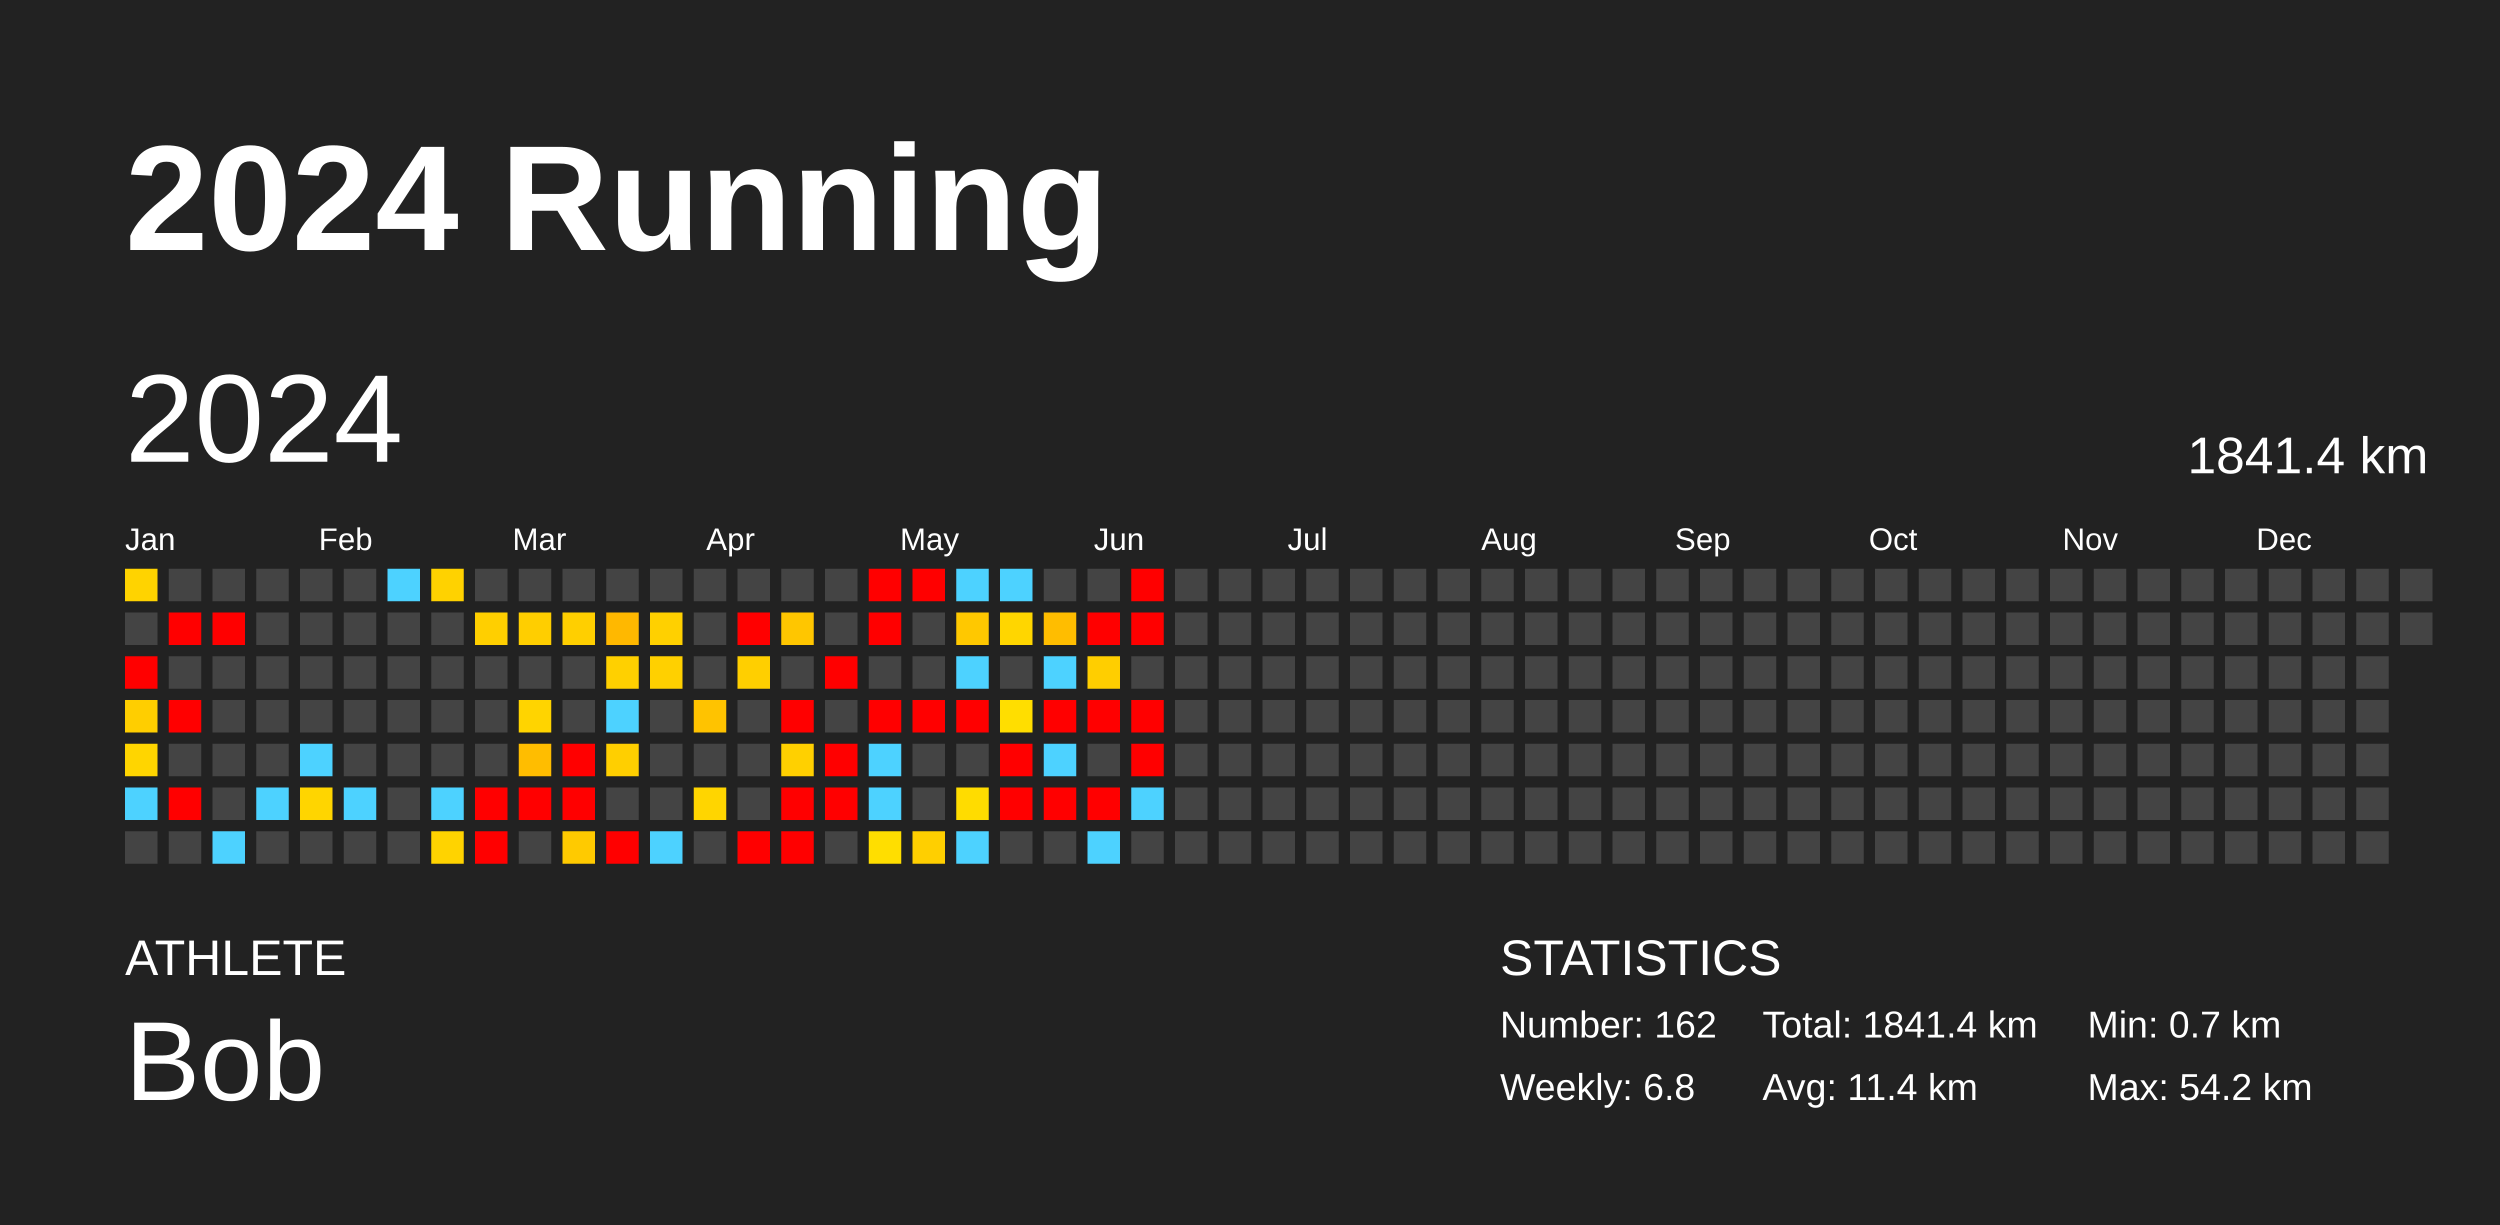
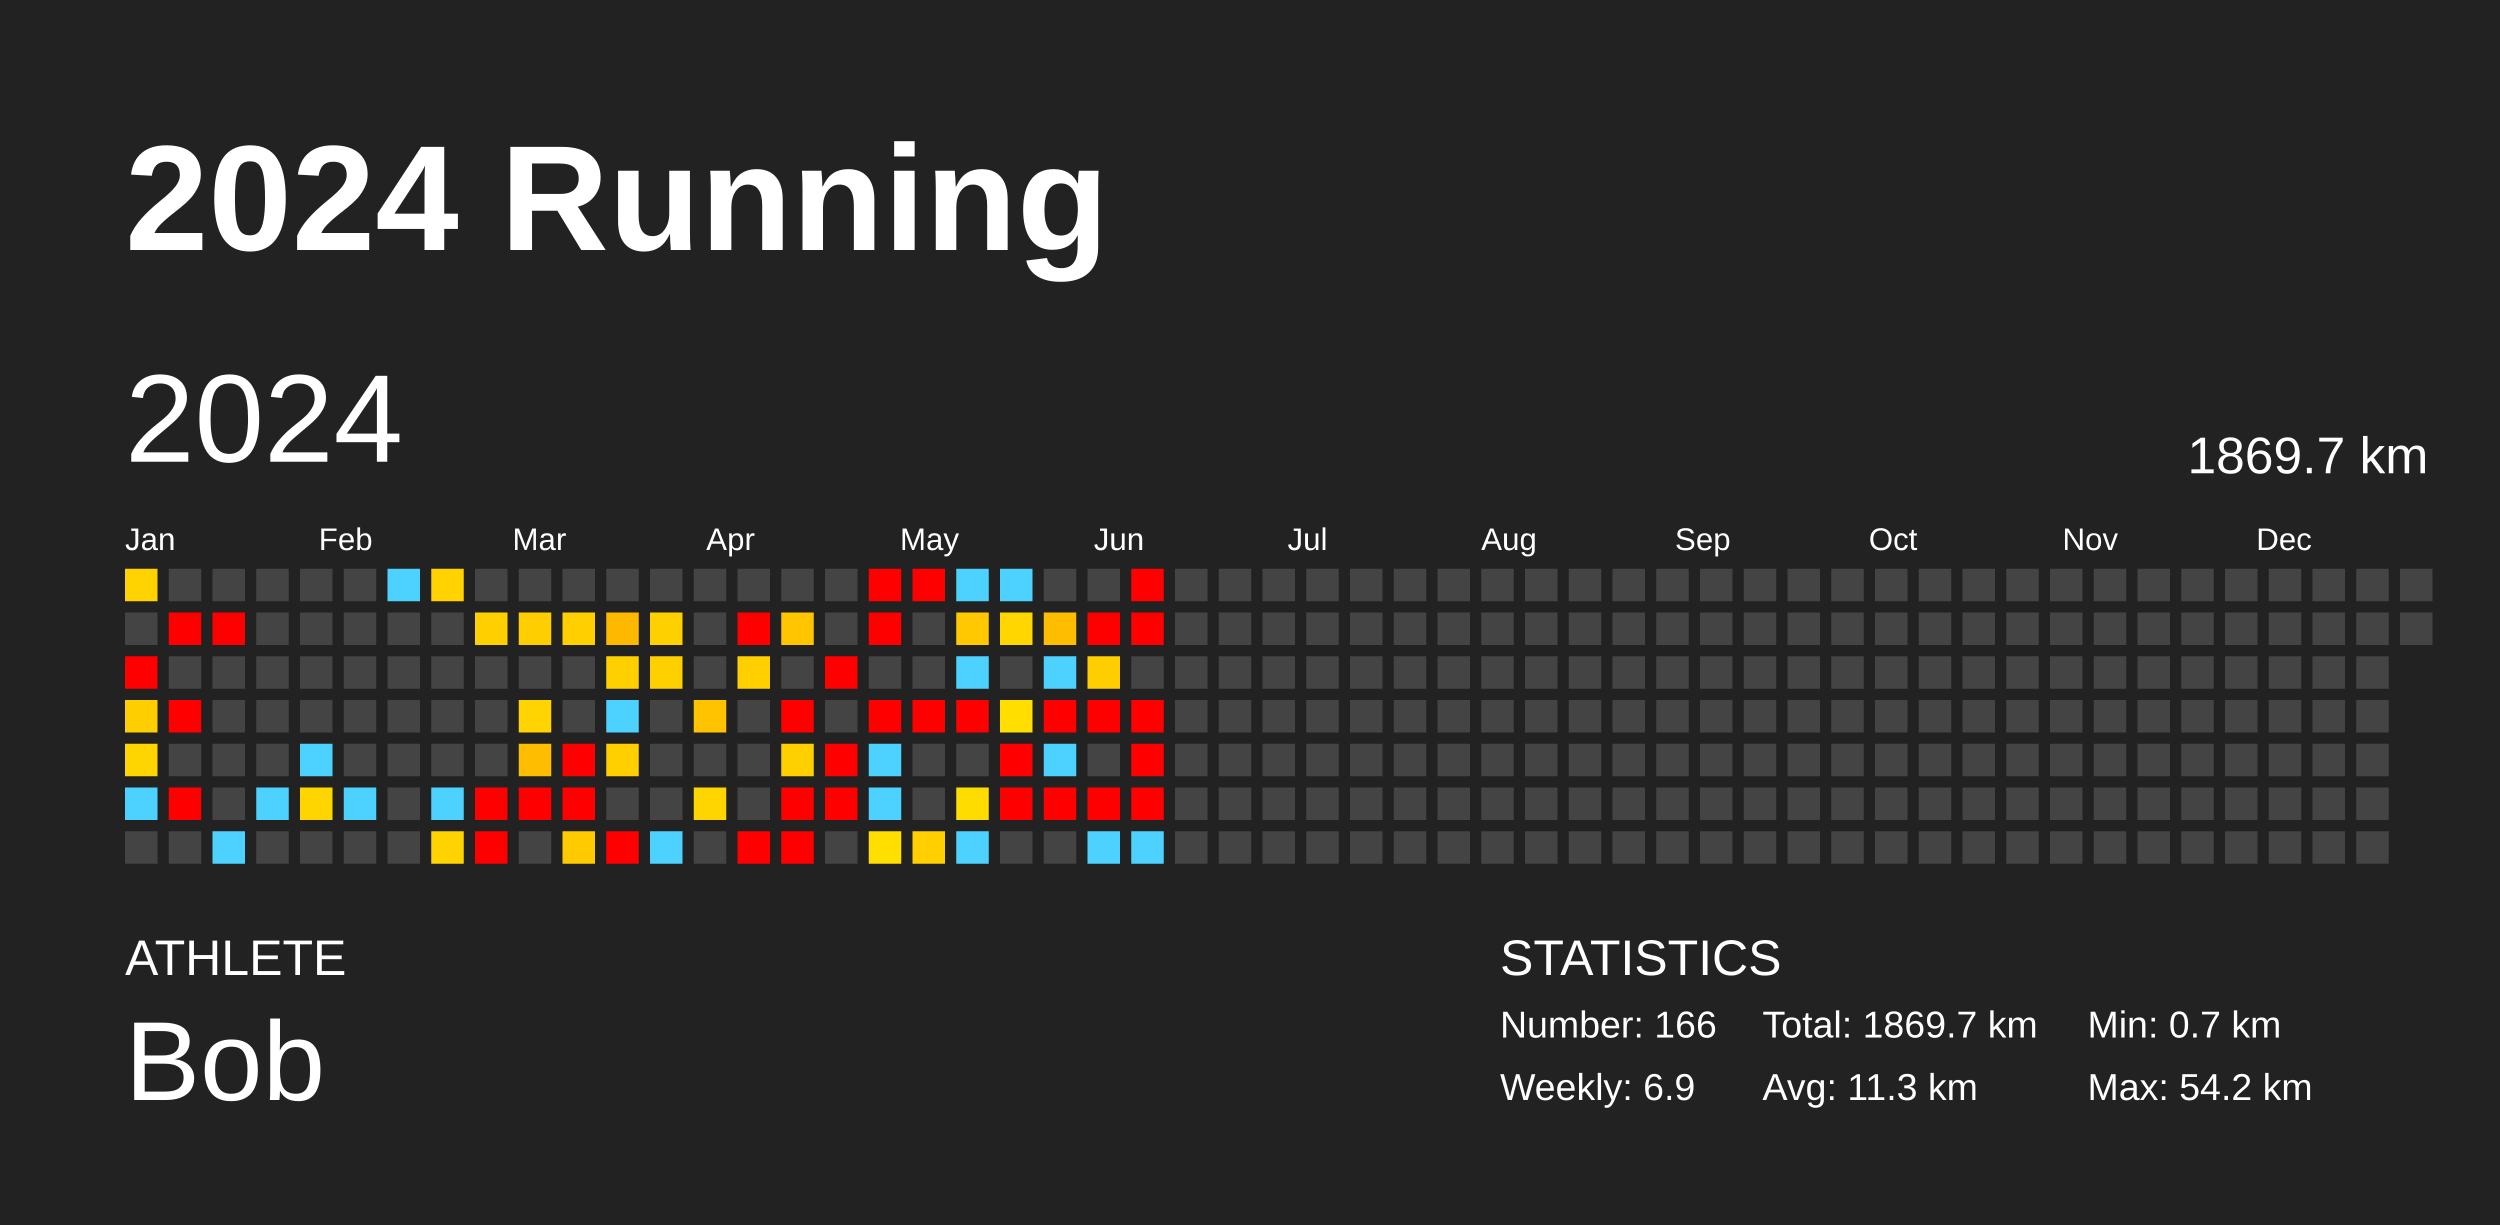
<svg xmlns="http://www.w3.org/2000/svg" baseProfile="full" height="98mm" version="1.1" viewBox="0,0,200,98" width="200mm">
  <defs />
  <rect fill="#222222" height="98" width="200" x="0" y="0" />
  <text fill="#FFFFFF" style="font-size:12px; font-family:Arial; font-weight:bold;" x="10" y="20">2024 Running</text>
  <text fill="#FFFFFF" style="font-size:4px; font-family:Arial" x="10" y="78">ATHLETE</text>
  <text fill="#FFFFFF" style="font-size:9px; font-family:Arial" x="10" y="88">Bob</text>
  <text fill="#FFFFFF" style="font-size:4px; font-family:Arial" x="120" y="78">STATISTICS</text>
-   <text fill="#FFFFFF" style="font-size:3px; font-family:Arial" x="120" y="83">Number: 162</text>
-   <text fill="#FFFFFF" style="font-size:3px; font-family:Arial" x="120" y="88">Weekly: 6.8</text>
-   <text fill="#FFFFFF" style="font-size:3px; font-family:Arial" x="141" y="83">Total: 1841.4 km</text>
-   <text fill="#FFFFFF" style="font-size:3px; font-family:Arial" x="141" y="88">Avg: 11.4 km</text>
+   <text fill="#FFFFFF" style="font-size:3px; font-family:Arial" x="120" y="83">Number: 166</text>
+   <text fill="#FFFFFF" style="font-size:3px; font-family:Arial" x="120" y="88">Weekly: 6.9</text>
+   <text fill="#FFFFFF" style="font-size:3px; font-family:Arial" x="141" y="83">Total: 1869.7 km</text>
+   <text fill="#FFFFFF" style="font-size:3px; font-family:Arial" x="141" y="88">Avg: 11.3 km</text>
  <text fill="#FFFFFF" style="font-size:3px; font-family:Arial" x="167" y="83">Min: 0.7 km</text>
  <text fill="#FFFFFF" style="font-size:3px; font-family:Arial" x="167" y="88">Max: 54.2 km</text>
  <text dominant-baseline="hanging" fill="#FFFFFF" style="font-size:10.0px; font-family:Arial;" x="10" y="30">2024</text>
-   <text dominant-baseline="hanging" fill="#FFFFFF" style="font-size:4.125px; font-family:Arial;" x="175" y="35">1841.4 km</text>
+   <text dominant-baseline="hanging" fill="#FFFFFF" style="font-size:4.125px; font-family:Arial;" x="175" y="35">1869.7 km</text>
  <text fill="#FFFFFF" style="font-size:2.5px; font-family:Arial" x="10.0" y="44">Jan</text>
  <text fill="#FFFFFF" style="font-size:2.5px; font-family:Arial" x="25.5" y="44">Feb</text>
  <text fill="#FFFFFF" style="font-size:2.5px; font-family:Arial" x="41.0" y="44">Mar</text>
  <text fill="#FFFFFF" style="font-size:2.5px; font-family:Arial" x="56.5" y="44">Apr</text>
  <text fill="#FFFFFF" style="font-size:2.5px; font-family:Arial" x="72.0" y="44">May</text>
  <text fill="#FFFFFF" style="font-size:2.5px; font-family:Arial" x="87.5" y="44">Jun</text>
  <text fill="#FFFFFF" style="font-size:2.5px; font-family:Arial" x="103.0" y="44">Jul</text>
  <text fill="#FFFFFF" style="font-size:2.5px; font-family:Arial" x="118.5" y="44">Aug</text>
  <text fill="#FFFFFF" style="font-size:2.5px; font-family:Arial" x="134.0" y="44">Sep</text>
  <text fill="#FFFFFF" style="font-size:2.5px; font-family:Arial" x="149.5" y="44">Oct</text>
  <text fill="#FFFFFF" style="font-size:2.5px; font-family:Arial" x="165.0" y="44">Nov</text>
  <text fill="#FFFFFF" style="font-size:2.5px; font-family:Arial" x="180.5" y="44">Dec</text>
  <rect fill="#ffd300" height="2.6" width="2.6" x="10.0" y="45.5" />
  <rect fill="#444444" height="2.6" width="2.6" x="10.0" y="49.0" />
  <rect fill="red" height="2.6" width="2.6" x="10.0" y="52.5" />
  <rect fill="#ffce00" height="2.6" width="2.6" x="10.0" y="56.0" />
  <rect fill="#ffd500" height="2.6" width="2.6" x="10.0" y="59.5" />
  <rect fill="#4dd2ff" height="2.6" width="2.6" x="10.0" y="63.0" />
  <rect fill="#444444" height="2.6" width="2.6" x="10.0" y="66.5" />
  <rect fill="#444444" height="2.6" width="2.6" x="13.5" y="45.5" />
  <rect fill="red" height="2.6" width="2.6" x="13.5" y="49.0" />
  <rect fill="#444444" height="2.6" width="2.6" x="13.5" y="52.5" />
  <rect fill="red" height="2.6" width="2.6" x="13.5" y="56.0" />
  <rect fill="#444444" height="2.6" width="2.6" x="13.5" y="59.5" />
  <rect fill="red" height="2.6" width="2.6" x="13.5" y="63.0" />
  <rect fill="#444444" height="2.6" width="2.6" x="13.5" y="66.5" />
  <rect fill="#444444" height="2.6" width="2.6" x="17.0" y="45.5" />
  <rect fill="red" height="2.6" width="2.6" x="17.0" y="49.0" />
  <rect fill="#444444" height="2.6" width="2.6" x="17.0" y="52.5" />
  <rect fill="#444444" height="2.6" width="2.6" x="17.0" y="56.0" />
  <rect fill="#444444" height="2.6" width="2.6" x="17.0" y="59.5" />
  <rect fill="#444444" height="2.6" width="2.6" x="17.0" y="63.0" />
  <rect fill="#4dd2ff" height="2.6" width="2.6" x="17.0" y="66.5" />
  <rect fill="#444444" height="2.6" width="2.6" x="20.5" y="45.5" />
  <rect fill="#444444" height="2.6" width="2.6" x="20.5" y="49.0" />
  <rect fill="#444444" height="2.6" width="2.6" x="20.5" y="52.5" />
  <rect fill="#444444" height="2.6" width="2.6" x="20.5" y="56.0" />
  <rect fill="#444444" height="2.6" width="2.6" x="20.5" y="59.5" />
  <rect fill="#4dd2ff" height="2.6" width="2.6" x="20.5" y="63.0" />
  <rect fill="#444444" height="2.6" width="2.6" x="20.5" y="66.5" />
  <rect fill="#444444" height="2.6" width="2.6" x="24.0" y="45.5" />
  <rect fill="#444444" height="2.6" width="2.6" x="24.0" y="49.0" />
  <rect fill="#444444" height="2.6" width="2.6" x="24.0" y="52.5" />
  <rect fill="#444444" height="2.6" width="2.6" x="24.0" y="56.0" />
  <rect fill="#4dd2ff" height="2.6" width="2.6" x="24.0" y="59.5" />
  <rect fill="#ffd500" height="2.6" width="2.6" x="24.0" y="63.0" />
  <rect fill="#444444" height="2.6" width="2.6" x="24.0" y="66.5" />
  <rect fill="#444444" height="2.6" width="2.6" x="27.5" y="45.5" />
  <rect fill="#444444" height="2.6" width="2.6" x="27.5" y="49.0" />
  <rect fill="#444444" height="2.6" width="2.6" x="27.5" y="52.5" />
  <rect fill="#444444" height="2.6" width="2.6" x="27.5" y="56.0" />
  <rect fill="#444444" height="2.6" width="2.6" x="27.5" y="59.5" />
  <rect fill="#4dd2ff" height="2.6" width="2.6" x="27.5" y="63.0" />
  <rect fill="#444444" height="2.6" width="2.6" x="27.5" y="66.5" />
  <rect fill="#4dd2ff" height="2.6" width="2.6" x="31.0" y="45.5" />
  <rect fill="#444444" height="2.6" width="2.6" x="31.0" y="49.0" />
  <rect fill="#444444" height="2.6" width="2.6" x="31.0" y="52.5" />
  <rect fill="#444444" height="2.6" width="2.6" x="31.0" y="56.0" />
  <rect fill="#444444" height="2.6" width="2.6" x="31.0" y="59.5" />
  <rect fill="#444444" height="2.6" width="2.6" x="31.0" y="63.0" />
  <rect fill="#444444" height="2.6" width="2.6" x="31.0" y="66.5" />
  <rect fill="#ffd200" height="2.6" width="2.6" x="34.5" y="45.5" />
  <rect fill="#444444" height="2.6" width="2.6" x="34.5" y="49.0" />
  <rect fill="#444444" height="2.6" width="2.6" x="34.5" y="52.5" />
  <rect fill="#444444" height="2.6" width="2.6" x="34.5" y="56.0" />
  <rect fill="#444444" height="2.6" width="2.6" x="34.5" y="59.5" />
  <rect fill="#4dd2ff" height="2.6" width="2.6" x="34.5" y="63.0" />
  <rect fill="#ffd300" height="2.6" width="2.6" x="34.5" y="66.5" />
  <rect fill="#444444" height="2.6" width="2.6" x="38.0" y="45.5" />
  <rect fill="#ffcf00" height="2.6" width="2.6" x="38.0" y="49.0" />
  <rect fill="#444444" height="2.6" width="2.6" x="38.0" y="52.5" />
  <rect fill="#444444" height="2.6" width="2.6" x="38.0" y="56.0" />
  <rect fill="#444444" height="2.6" width="2.6" x="38.0" y="59.5" />
  <rect fill="red" height="2.6" width="2.6" x="38.0" y="63.0" />
  <rect fill="red" height="2.6" width="2.6" x="38.0" y="66.5" />
  <rect fill="#444444" height="2.6" width="2.6" x="41.5" y="45.5" />
  <rect fill="#ffce00" height="2.6" width="2.6" x="41.5" y="49.0" />
  <rect fill="#444444" height="2.6" width="2.6" x="41.5" y="52.5" />
  <rect fill="#ffd400" height="2.6" width="2.6" x="41.5" y="56.0" />
  <rect fill="#ffbd00" height="2.6" width="2.6" x="41.5" y="59.5" />
  <rect fill="red" height="2.6" width="2.6" x="41.5" y="63.0" />
  <rect fill="#444444" height="2.6" width="2.6" x="41.5" y="66.5" />
  <rect fill="#444444" height="2.6" width="2.6" x="45.0" y="45.5" />
  <rect fill="#ffcf00" height="2.6" width="2.6" x="45.0" y="49.0" />
  <rect fill="#444444" height="2.6" width="2.6" x="45.0" y="52.5" />
  <rect fill="#444444" height="2.6" width="2.6" x="45.0" y="56.0" />
  <rect fill="red" height="2.6" width="2.6" x="45.0" y="59.5" />
  <rect fill="red" height="2.6" width="2.6" x="45.0" y="63.0" />
  <rect fill="#ffca00" height="2.6" width="2.6" x="45.0" y="66.5" />
  <rect fill="#444444" height="2.6" width="2.6" x="48.5" y="45.5" />
  <rect fill="#ffb800" height="2.6" width="2.6" x="48.5" y="49.0" />
  <rect fill="#ffd000" height="2.6" width="2.6" x="48.5" y="52.5" />
  <rect fill="#4dd2ff" height="2.6" width="2.6" x="48.5" y="56.0" />
  <rect fill="#ffcf00" height="2.6" width="2.6" x="48.5" y="59.5" />
  <rect fill="#444444" height="2.6" width="2.6" x="48.5" y="63.0" />
  <rect fill="red" height="2.6" width="2.6" x="48.5" y="66.5" />
  <rect fill="#444444" height="2.6" width="2.6" x="52.0" y="45.5" />
  <rect fill="#ffd000" height="2.6" width="2.6" x="52.0" y="49.0" />
  <rect fill="#ffd000" height="2.6" width="2.6" x="52.0" y="52.5" />
  <rect fill="#444444" height="2.6" width="2.6" x="52.0" y="56.0" />
  <rect fill="#444444" height="2.6" width="2.6" x="52.0" y="59.5" />
  <rect fill="#444444" height="2.6" width="2.6" x="52.0" y="63.0" />
  <rect fill="#4dd2ff" height="2.6" width="2.6" x="52.0" y="66.5" />
  <rect fill="#444444" height="2.6" width="2.6" x="55.5" y="45.5" />
  <rect fill="#444444" height="2.6" width="2.6" x="55.5" y="49.0" />
  <rect fill="#444444" height="2.6" width="2.6" x="55.5" y="52.5" />
  <rect fill="#ffc300" height="2.6" width="2.6" x="55.5" y="56.0" />
  <rect fill="#444444" height="2.6" width="2.6" x="55.5" y="59.5" />
  <rect fill="#ffd500" height="2.6" width="2.6" x="55.5" y="63.0" />
  <rect fill="#444444" height="2.6" width="2.6" x="55.5" y="66.5" />
  <rect fill="#444444" height="2.6" width="2.6" x="59.0" y="45.5" />
  <rect fill="red" height="2.6" width="2.6" x="59.0" y="49.0" />
  <rect fill="#ffcf00" height="2.6" width="2.6" x="59.0" y="52.5" />
  <rect fill="#444444" height="2.6" width="2.6" x="59.0" y="56.0" />
  <rect fill="#444444" height="2.6" width="2.6" x="59.0" y="59.5" />
  <rect fill="#444444" height="2.6" width="2.6" x="59.0" y="63.0" />
  <rect fill="red" height="2.6" width="2.6" x="59.0" y="66.5" />
  <rect fill="#444444" height="2.6" width="2.6" x="62.5" y="45.5" />
  <rect fill="#ffc600" height="2.6" width="2.6" x="62.5" y="49.0" />
  <rect fill="#444444" height="2.6" width="2.6" x="62.5" y="52.5" />
  <rect fill="red" height="2.6" width="2.6" x="62.5" y="56.0" />
  <rect fill="#ffd000" height="2.6" width="2.6" x="62.5" y="59.5" />
  <rect fill="red" height="2.6" width="2.6" x="62.5" y="63.0" />
  <rect fill="red" height="2.6" width="2.6" x="62.5" y="66.5" />
  <rect fill="#444444" height="2.6" width="2.6" x="66.0" y="45.5" />
  <rect fill="#444444" height="2.6" width="2.6" x="66.0" y="49.0" />
  <rect fill="red" height="2.6" width="2.6" x="66.0" y="52.5" />
  <rect fill="#444444" height="2.6" width="2.6" x="66.0" y="56.0" />
  <rect fill="red" height="2.6" width="2.6" x="66.0" y="59.5" />
  <rect fill="red" height="2.6" width="2.6" x="66.0" y="63.0" />
  <rect fill="#444444" height="2.6" width="2.6" x="66.0" y="66.5" />
  <rect fill="red" height="2.6" width="2.6" x="69.5" y="45.5" />
  <rect fill="red" height="2.6" width="2.6" x="69.5" y="49.0" />
  <rect fill="#444444" height="2.6" width="2.6" x="69.5" y="52.5" />
  <rect fill="red" height="2.6" width="2.6" x="69.5" y="56.0" />
  <rect fill="#4dd2ff" height="2.6" width="2.6" x="69.5" y="59.5" />
  <rect fill="#4dd2ff" height="2.6" width="2.6" x="69.5" y="63.0" />
  <rect fill="#ffde00" height="2.6" width="2.6" x="69.5" y="66.5" />
  <rect fill="red" height="2.6" width="2.6" x="73.0" y="45.5" />
  <rect fill="#444444" height="2.6" width="2.6" x="73.0" y="49.0" />
  <rect fill="#444444" height="2.6" width="2.6" x="73.0" y="52.5" />
  <rect fill="red" height="2.6" width="2.6" x="73.0" y="56.0" />
  <rect fill="#444444" height="2.6" width="2.6" x="73.0" y="59.5" />
  <rect fill="#444444" height="2.6" width="2.6" x="73.0" y="63.0" />
  <rect fill="#ffcf00" height="2.6" width="2.6" x="73.0" y="66.5" />
  <rect fill="#4dd2ff" height="2.6" width="2.6" x="76.5" y="45.5" />
  <rect fill="#ffc800" height="2.6" width="2.6" x="76.5" y="49.0" />
  <rect fill="#4dd2ff" height="2.6" width="2.6" x="76.5" y="52.5" />
  <rect fill="red" height="2.6" width="2.6" x="76.5" y="56.0" />
  <rect fill="#444444" height="2.6" width="2.6" x="76.5" y="59.5" />
  <rect fill="#ffdc00" height="2.6" width="2.6" x="76.5" y="63.0" />
  <rect fill="#4dd2ff" height="2.6" width="2.6" x="76.5" y="66.5" />
  <rect fill="#4dd2ff" height="2.6" width="2.6" x="80.0" y="45.5" />
  <rect fill="#ffd600" height="2.6" width="2.6" x="80.0" y="49.0" />
  <rect fill="#444444" height="2.6" width="2.6" x="80.0" y="52.5" />
  <rect fill="#ffde00" height="2.6" width="2.6" x="80.0" y="56.0" />
  <rect fill="red" height="2.6" width="2.6" x="80.0" y="59.5" />
  <rect fill="red" height="2.6" width="2.6" x="80.0" y="63.0" />
  <rect fill="#444444" height="2.6" width="2.6" x="80.0" y="66.5" />
  <rect fill="#444444" height="2.6" width="2.6" x="83.5" y="45.5" />
  <rect fill="#ffbd00" height="2.6" width="2.6" x="83.5" y="49.0" />
  <rect fill="#4dd2ff" height="2.6" width="2.6" x="83.5" y="52.5" />
  <rect fill="red" height="2.6" width="2.6" x="83.5" y="56.0" />
  <rect fill="#4dd2ff" height="2.6" width="2.6" x="83.5" y="59.5" />
  <rect fill="red" height="2.6" width="2.6" x="83.5" y="63.0" />
  <rect fill="#444444" height="2.6" width="2.6" x="83.5" y="66.5" />
  <rect fill="#444444" height="2.6" width="2.6" x="87.0" y="45.5" />
  <rect fill="red" height="2.6" width="2.6" x="87.0" y="49.0" />
  <rect fill="#ffce00" height="2.6" width="2.6" x="87.0" y="52.5" />
  <rect fill="red" height="2.6" width="2.6" x="87.0" y="56.0" />
  <rect fill="#444444" height="2.6" width="2.6" x="87.0" y="59.5" />
  <rect fill="red" height="2.6" width="2.6" x="87.0" y="63.0" />
  <rect fill="#4dd2ff" height="2.6" width="2.6" x="87.0" y="66.5" />
  <rect fill="red" height="2.6" width="2.6" x="90.5" y="45.5" />
  <rect fill="red" height="2.6" width="2.6" x="90.5" y="49.0" />
  <rect fill="#444444" height="2.6" width="2.6" x="90.5" y="52.5" />
  <rect fill="red" height="2.6" width="2.6" x="90.5" y="56.0" />
  <rect fill="red" height="2.6" width="2.6" x="90.5" y="59.5" />
-   <rect fill="#4dd2ff" height="2.6" width="2.6" x="90.5" y="63.0" />
-   <rect fill="#444444" height="2.6" width="2.6" x="90.5" y="66.5" />
+   <rect fill="red" height="2.6" width="2.6" x="90.5" y="63.0" />
+   <rect fill="#4dd2ff" height="2.6" width="2.6" x="90.5" y="66.5" />
  <rect fill="#444444" height="2.6" width="2.6" x="94.0" y="45.5" />
  <rect fill="#444444" height="2.6" width="2.6" x="94.0" y="49.0" />
  <rect fill="#444444" height="2.6" width="2.6" x="94.0" y="52.5" />
  <rect fill="#444444" height="2.6" width="2.6" x="94.0" y="56.0" />
  <rect fill="#444444" height="2.6" width="2.6" x="94.0" y="59.5" />
  <rect fill="#444444" height="2.6" width="2.6" x="94.0" y="63.0" />
  <rect fill="#444444" height="2.6" width="2.6" x="94.0" y="66.5" />
  <rect fill="#444444" height="2.6" width="2.6" x="97.5" y="45.5" />
  <rect fill="#444444" height="2.6" width="2.6" x="97.5" y="49.0" />
  <rect fill="#444444" height="2.6" width="2.6" x="97.5" y="52.5" />
  <rect fill="#444444" height="2.6" width="2.6" x="97.5" y="56.0" />
  <rect fill="#444444" height="2.6" width="2.6" x="97.5" y="59.5" />
  <rect fill="#444444" height="2.6" width="2.6" x="97.5" y="63.0" />
  <rect fill="#444444" height="2.6" width="2.6" x="97.5" y="66.5" />
  <rect fill="#444444" height="2.6" width="2.6" x="101.0" y="45.5" />
  <rect fill="#444444" height="2.6" width="2.6" x="101.0" y="49.0" />
  <rect fill="#444444" height="2.6" width="2.6" x="101.0" y="52.5" />
  <rect fill="#444444" height="2.6" width="2.6" x="101.0" y="56.0" />
  <rect fill="#444444" height="2.6" width="2.6" x="101.0" y="59.5" />
  <rect fill="#444444" height="2.6" width="2.6" x="101.0" y="63.0" />
  <rect fill="#444444" height="2.6" width="2.6" x="101.0" y="66.5" />
  <rect fill="#444444" height="2.6" width="2.6" x="104.5" y="45.5" />
  <rect fill="#444444" height="2.6" width="2.6" x="104.5" y="49.0" />
  <rect fill="#444444" height="2.6" width="2.6" x="104.5" y="52.5" />
  <rect fill="#444444" height="2.6" width="2.6" x="104.5" y="56.0" />
  <rect fill="#444444" height="2.6" width="2.6" x="104.5" y="59.5" />
  <rect fill="#444444" height="2.6" width="2.6" x="104.5" y="63.0" />
  <rect fill="#444444" height="2.6" width="2.6" x="104.5" y="66.5" />
  <rect fill="#444444" height="2.6" width="2.6" x="108.0" y="45.5" />
  <rect fill="#444444" height="2.6" width="2.6" x="108.0" y="49.0" />
  <rect fill="#444444" height="2.6" width="2.6" x="108.0" y="52.5" />
  <rect fill="#444444" height="2.6" width="2.6" x="108.0" y="56.0" />
  <rect fill="#444444" height="2.6" width="2.6" x="108.0" y="59.5" />
  <rect fill="#444444" height="2.6" width="2.6" x="108.0" y="63.0" />
  <rect fill="#444444" height="2.6" width="2.6" x="108.0" y="66.5" />
  <rect fill="#444444" height="2.6" width="2.6" x="111.5" y="45.5" />
  <rect fill="#444444" height="2.6" width="2.6" x="111.5" y="49.0" />
  <rect fill="#444444" height="2.6" width="2.6" x="111.5" y="52.5" />
  <rect fill="#444444" height="2.6" width="2.6" x="111.5" y="56.0" />
  <rect fill="#444444" height="2.6" width="2.6" x="111.5" y="59.5" />
  <rect fill="#444444" height="2.6" width="2.6" x="111.5" y="63.0" />
  <rect fill="#444444" height="2.6" width="2.6" x="111.5" y="66.5" />
  <rect fill="#444444" height="2.6" width="2.6" x="115.0" y="45.5" />
  <rect fill="#444444" height="2.6" width="2.6" x="115.0" y="49.0" />
  <rect fill="#444444" height="2.6" width="2.6" x="115.0" y="52.5" />
  <rect fill="#444444" height="2.6" width="2.6" x="115.0" y="56.0" />
  <rect fill="#444444" height="2.6" width="2.6" x="115.0" y="59.5" />
  <rect fill="#444444" height="2.6" width="2.6" x="115.0" y="63.0" />
  <rect fill="#444444" height="2.6" width="2.6" x="115.0" y="66.5" />
  <rect fill="#444444" height="2.6" width="2.6" x="118.5" y="45.5" />
  <rect fill="#444444" height="2.6" width="2.6" x="118.5" y="49.0" />
  <rect fill="#444444" height="2.6" width="2.6" x="118.5" y="52.5" />
  <rect fill="#444444" height="2.6" width="2.6" x="118.5" y="56.0" />
  <rect fill="#444444" height="2.6" width="2.6" x="118.5" y="59.5" />
  <rect fill="#444444" height="2.6" width="2.6" x="118.5" y="63.0" />
  <rect fill="#444444" height="2.6" width="2.6" x="118.5" y="66.5" />
  <rect fill="#444444" height="2.6" width="2.6" x="122.0" y="45.5" />
  <rect fill="#444444" height="2.6" width="2.6" x="122.0" y="49.0" />
  <rect fill="#444444" height="2.6" width="2.6" x="122.0" y="52.5" />
  <rect fill="#444444" height="2.6" width="2.6" x="122.0" y="56.0" />
  <rect fill="#444444" height="2.6" width="2.6" x="122.0" y="59.5" />
  <rect fill="#444444" height="2.6" width="2.6" x="122.0" y="63.0" />
  <rect fill="#444444" height="2.6" width="2.6" x="122.0" y="66.5" />
  <rect fill="#444444" height="2.6" width="2.6" x="125.5" y="45.5" />
  <rect fill="#444444" height="2.6" width="2.6" x="125.5" y="49.0" />
  <rect fill="#444444" height="2.6" width="2.6" x="125.5" y="52.5" />
  <rect fill="#444444" height="2.6" width="2.6" x="125.5" y="56.0" />
  <rect fill="#444444" height="2.6" width="2.6" x="125.5" y="59.5" />
  <rect fill="#444444" height="2.6" width="2.6" x="125.5" y="63.0" />
  <rect fill="#444444" height="2.6" width="2.6" x="125.5" y="66.5" />
  <rect fill="#444444" height="2.6" width="2.6" x="129.0" y="45.5" />
  <rect fill="#444444" height="2.6" width="2.6" x="129.0" y="49.0" />
  <rect fill="#444444" height="2.6" width="2.6" x="129.0" y="52.5" />
  <rect fill="#444444" height="2.6" width="2.6" x="129.0" y="56.0" />
  <rect fill="#444444" height="2.6" width="2.6" x="129.0" y="59.5" />
  <rect fill="#444444" height="2.6" width="2.6" x="129.0" y="63.0" />
  <rect fill="#444444" height="2.6" width="2.6" x="129.0" y="66.5" />
  <rect fill="#444444" height="2.6" width="2.6" x="132.5" y="45.5" />
  <rect fill="#444444" height="2.6" width="2.6" x="132.5" y="49.0" />
  <rect fill="#444444" height="2.6" width="2.6" x="132.5" y="52.5" />
  <rect fill="#444444" height="2.6" width="2.6" x="132.5" y="56.0" />
  <rect fill="#444444" height="2.6" width="2.6" x="132.5" y="59.5" />
  <rect fill="#444444" height="2.6" width="2.6" x="132.5" y="63.0" />
  <rect fill="#444444" height="2.6" width="2.6" x="132.5" y="66.5" />
  <rect fill="#444444" height="2.6" width="2.6" x="136.0" y="45.5" />
  <rect fill="#444444" height="2.6" width="2.6" x="136.0" y="49.0" />
  <rect fill="#444444" height="2.6" width="2.6" x="136.0" y="52.5" />
  <rect fill="#444444" height="2.6" width="2.6" x="136.0" y="56.0" />
  <rect fill="#444444" height="2.6" width="2.6" x="136.0" y="59.5" />
  <rect fill="#444444" height="2.6" width="2.6" x="136.0" y="63.0" />
  <rect fill="#444444" height="2.6" width="2.6" x="136.0" y="66.5" />
  <rect fill="#444444" height="2.6" width="2.6" x="139.5" y="45.5" />
  <rect fill="#444444" height="2.6" width="2.6" x="139.5" y="49.0" />
  <rect fill="#444444" height="2.6" width="2.6" x="139.5" y="52.5" />
  <rect fill="#444444" height="2.6" width="2.6" x="139.5" y="56.0" />
  <rect fill="#444444" height="2.6" width="2.6" x="139.5" y="59.5" />
  <rect fill="#444444" height="2.6" width="2.6" x="139.5" y="63.0" />
  <rect fill="#444444" height="2.6" width="2.6" x="139.5" y="66.5" />
  <rect fill="#444444" height="2.6" width="2.6" x="143.0" y="45.5" />
  <rect fill="#444444" height="2.6" width="2.6" x="143.0" y="49.0" />
  <rect fill="#444444" height="2.6" width="2.6" x="143.0" y="52.5" />
  <rect fill="#444444" height="2.6" width="2.6" x="143.0" y="56.0" />
  <rect fill="#444444" height="2.6" width="2.6" x="143.0" y="59.5" />
  <rect fill="#444444" height="2.6" width="2.6" x="143.0" y="63.0" />
  <rect fill="#444444" height="2.6" width="2.6" x="143.0" y="66.5" />
  <rect fill="#444444" height="2.6" width="2.6" x="146.5" y="45.5" />
  <rect fill="#444444" height="2.6" width="2.6" x="146.5" y="49.0" />
  <rect fill="#444444" height="2.6" width="2.6" x="146.5" y="52.5" />
  <rect fill="#444444" height="2.6" width="2.6" x="146.5" y="56.0" />
  <rect fill="#444444" height="2.6" width="2.6" x="146.5" y="59.5" />
  <rect fill="#444444" height="2.6" width="2.6" x="146.5" y="63.0" />
  <rect fill="#444444" height="2.6" width="2.6" x="146.5" y="66.5" />
  <rect fill="#444444" height="2.6" width="2.6" x="150.0" y="45.5" />
  <rect fill="#444444" height="2.6" width="2.6" x="150.0" y="49.0" />
  <rect fill="#444444" height="2.6" width="2.6" x="150.0" y="52.5" />
  <rect fill="#444444" height="2.6" width="2.6" x="150.0" y="56.0" />
  <rect fill="#444444" height="2.6" width="2.6" x="150.0" y="59.5" />
  <rect fill="#444444" height="2.6" width="2.6" x="150.0" y="63.0" />
  <rect fill="#444444" height="2.6" width="2.6" x="150.0" y="66.5" />
  <rect fill="#444444" height="2.6" width="2.6" x="153.5" y="45.5" />
  <rect fill="#444444" height="2.6" width="2.6" x="153.5" y="49.0" />
  <rect fill="#444444" height="2.6" width="2.6" x="153.5" y="52.5" />
  <rect fill="#444444" height="2.6" width="2.6" x="153.5" y="56.0" />
  <rect fill="#444444" height="2.6" width="2.6" x="153.5" y="59.5" />
  <rect fill="#444444" height="2.6" width="2.6" x="153.5" y="63.0" />
  <rect fill="#444444" height="2.6" width="2.6" x="153.5" y="66.5" />
  <rect fill="#444444" height="2.6" width="2.6" x="157.0" y="45.5" />
  <rect fill="#444444" height="2.6" width="2.6" x="157.0" y="49.0" />
  <rect fill="#444444" height="2.6" width="2.6" x="157.0" y="52.5" />
  <rect fill="#444444" height="2.6" width="2.6" x="157.0" y="56.0" />
  <rect fill="#444444" height="2.6" width="2.6" x="157.0" y="59.5" />
  <rect fill="#444444" height="2.6" width="2.6" x="157.0" y="63.0" />
  <rect fill="#444444" height="2.6" width="2.6" x="157.0" y="66.5" />
  <rect fill="#444444" height="2.6" width="2.6" x="160.5" y="45.5" />
  <rect fill="#444444" height="2.6" width="2.6" x="160.5" y="49.0" />
  <rect fill="#444444" height="2.6" width="2.6" x="160.5" y="52.5" />
  <rect fill="#444444" height="2.6" width="2.6" x="160.5" y="56.0" />
  <rect fill="#444444" height="2.6" width="2.6" x="160.5" y="59.5" />
  <rect fill="#444444" height="2.6" width="2.6" x="160.5" y="63.0" />
  <rect fill="#444444" height="2.6" width="2.6" x="160.5" y="66.5" />
  <rect fill="#444444" height="2.6" width="2.6" x="164.0" y="45.5" />
  <rect fill="#444444" height="2.6" width="2.6" x="164.0" y="49.0" />
  <rect fill="#444444" height="2.6" width="2.6" x="164.0" y="52.5" />
  <rect fill="#444444" height="2.6" width="2.6" x="164.0" y="56.0" />
  <rect fill="#444444" height="2.6" width="2.6" x="164.0" y="59.5" />
  <rect fill="#444444" height="2.6" width="2.6" x="164.0" y="63.0" />
  <rect fill="#444444" height="2.6" width="2.6" x="164.0" y="66.5" />
  <rect fill="#444444" height="2.6" width="2.6" x="167.5" y="45.5" />
  <rect fill="#444444" height="2.6" width="2.6" x="167.5" y="49.0" />
  <rect fill="#444444" height="2.6" width="2.6" x="167.5" y="52.5" />
  <rect fill="#444444" height="2.6" width="2.6" x="167.5" y="56.0" />
  <rect fill="#444444" height="2.6" width="2.6" x="167.5" y="59.5" />
  <rect fill="#444444" height="2.6" width="2.6" x="167.5" y="63.0" />
  <rect fill="#444444" height="2.6" width="2.6" x="167.5" y="66.5" />
  <rect fill="#444444" height="2.6" width="2.6" x="171.0" y="45.5" />
  <rect fill="#444444" height="2.6" width="2.6" x="171.0" y="49.0" />
  <rect fill="#444444" height="2.6" width="2.6" x="171.0" y="52.5" />
  <rect fill="#444444" height="2.6" width="2.6" x="171.0" y="56.0" />
  <rect fill="#444444" height="2.6" width="2.6" x="171.0" y="59.5" />
  <rect fill="#444444" height="2.6" width="2.6" x="171.0" y="63.0" />
  <rect fill="#444444" height="2.6" width="2.6" x="171.0" y="66.5" />
  <rect fill="#444444" height="2.6" width="2.6" x="174.5" y="45.5" />
  <rect fill="#444444" height="2.6" width="2.6" x="174.5" y="49.0" />
  <rect fill="#444444" height="2.6" width="2.6" x="174.5" y="52.5" />
  <rect fill="#444444" height="2.6" width="2.6" x="174.5" y="56.0" />
  <rect fill="#444444" height="2.6" width="2.6" x="174.5" y="59.5" />
  <rect fill="#444444" height="2.6" width="2.6" x="174.5" y="63.0" />
  <rect fill="#444444" height="2.6" width="2.6" x="174.5" y="66.5" />
  <rect fill="#444444" height="2.6" width="2.6" x="178.0" y="45.5" />
  <rect fill="#444444" height="2.6" width="2.6" x="178.0" y="49.0" />
  <rect fill="#444444" height="2.6" width="2.6" x="178.0" y="52.5" />
  <rect fill="#444444" height="2.6" width="2.6" x="178.0" y="56.0" />
  <rect fill="#444444" height="2.6" width="2.6" x="178.0" y="59.5" />
  <rect fill="#444444" height="2.6" width="2.6" x="178.0" y="63.0" />
  <rect fill="#444444" height="2.6" width="2.6" x="178.0" y="66.5" />
  <rect fill="#444444" height="2.6" width="2.6" x="181.5" y="45.5" />
  <rect fill="#444444" height="2.6" width="2.6" x="181.5" y="49.0" />
  <rect fill="#444444" height="2.6" width="2.6" x="181.5" y="52.5" />
  <rect fill="#444444" height="2.6" width="2.6" x="181.5" y="56.0" />
  <rect fill="#444444" height="2.6" width="2.6" x="181.5" y="59.5" />
  <rect fill="#444444" height="2.6" width="2.6" x="181.5" y="63.0" />
  <rect fill="#444444" height="2.6" width="2.6" x="181.5" y="66.5" />
  <rect fill="#444444" height="2.6" width="2.6" x="185.0" y="45.5" />
  <rect fill="#444444" height="2.6" width="2.6" x="185.0" y="49.0" />
  <rect fill="#444444" height="2.6" width="2.6" x="185.0" y="52.5" />
  <rect fill="#444444" height="2.6" width="2.6" x="185.0" y="56.0" />
  <rect fill="#444444" height="2.6" width="2.6" x="185.0" y="59.5" />
  <rect fill="#444444" height="2.6" width="2.6" x="185.0" y="63.0" />
  <rect fill="#444444" height="2.6" width="2.6" x="185.0" y="66.5" />
  <rect fill="#444444" height="2.6" width="2.6" x="188.5" y="45.5" />
  <rect fill="#444444" height="2.6" width="2.6" x="188.5" y="49.0" />
  <rect fill="#444444" height="2.6" width="2.6" x="188.5" y="52.5" />
  <rect fill="#444444" height="2.6" width="2.6" x="188.5" y="56.0" />
  <rect fill="#444444" height="2.6" width="2.6" x="188.5" y="59.5" />
  <rect fill="#444444" height="2.6" width="2.6" x="188.5" y="63.0" />
  <rect fill="#444444" height="2.6" width="2.6" x="188.5" y="66.5" />
  <rect fill="#444444" height="2.6" width="2.6" x="192.0" y="45.5" />
  <rect fill="#444444" height="2.6" width="2.6" x="192.0" y="49.0" />
</svg>
